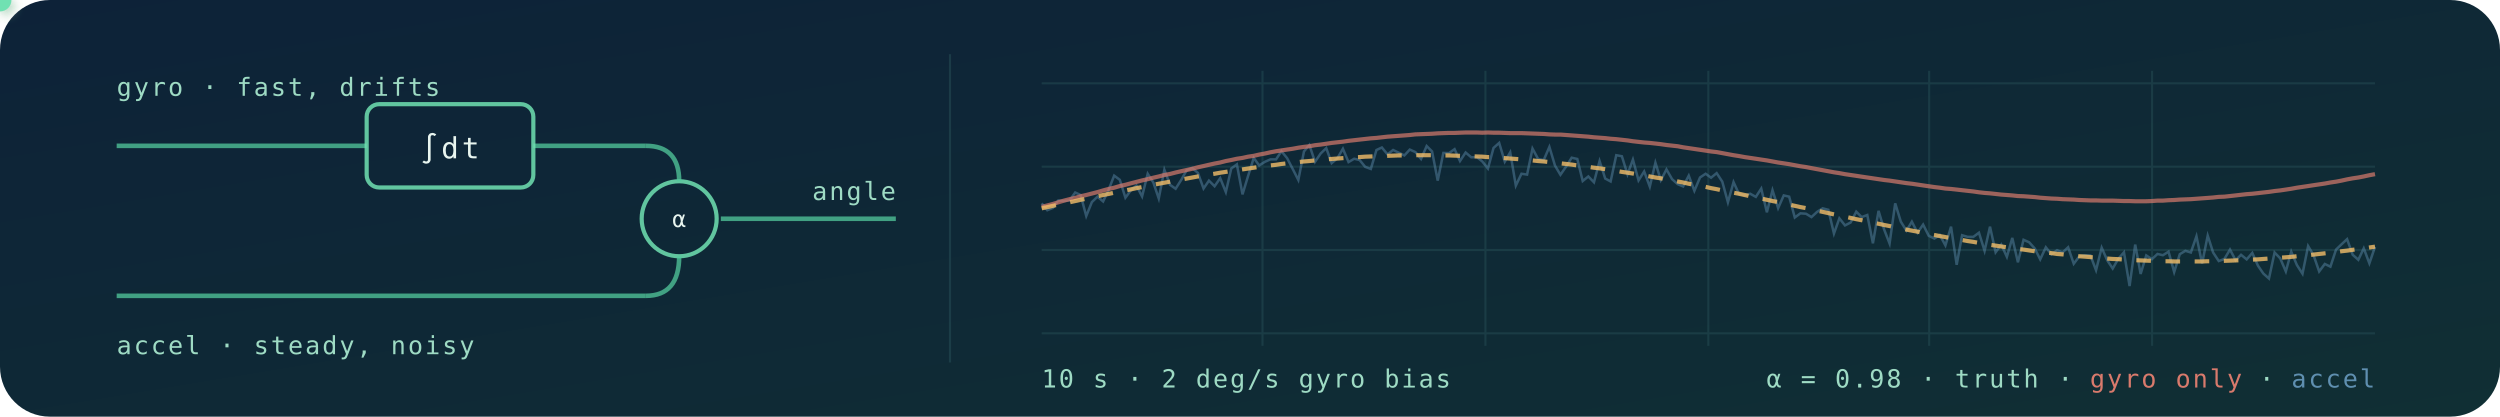
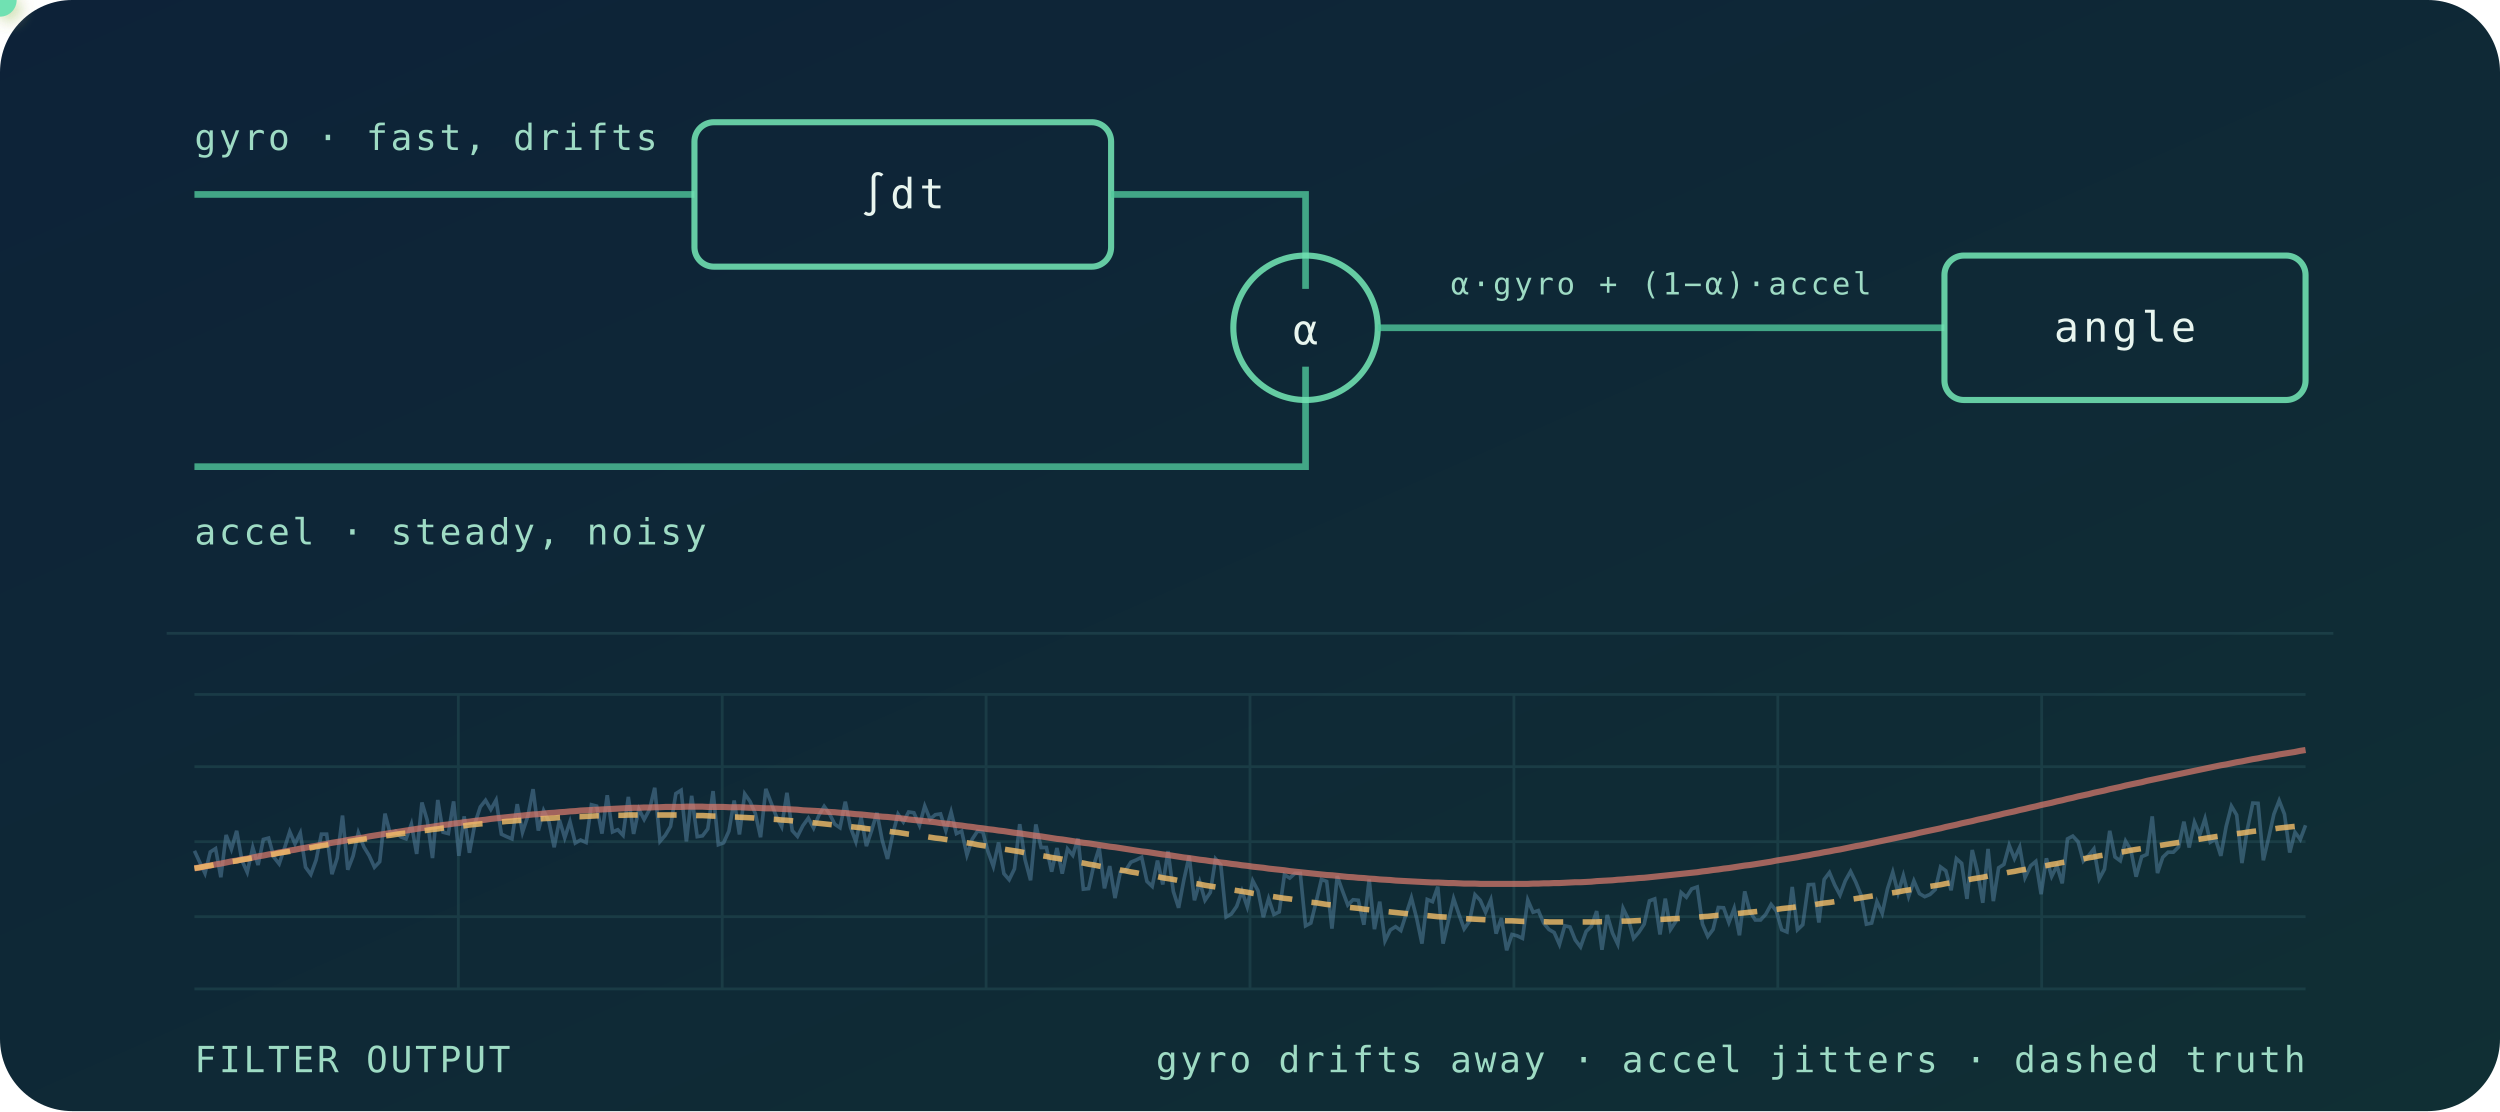
- <svg xmlns="http://www.w3.org/2000/svg" viewBox="0 0 1200 200" role="img" aria-labelledby="t d">
+ <svg xmlns="http://www.w3.org/2000/svg" viewBox="0 0 900 400" role="img" aria-labelledby="t d">
  <defs>
-     <linearGradient id="bg2" x1="0" y1="0" x2="1" y2="1">
+     <linearGradient id="bg" x1="0" y1="0" x2="1" y2="1">
      <stop offset="0" stop-color="#0d2238" />
      <stop offset="1" stop-color="#102f34" />
    </linearGradient>
-     <filter id="g2" x="-60%" y="-60%" width="220%" height="220%">
+     <filter id="g" x="-60%" y="-60%" width="220%" height="220%">
      <feGaussianBlur stdDeviation="3.4" result="b" />
      <feMerge>
        <feMergeNode in="b" />
        <feMergeNode in="SourceGraphic" />
      </feMerge>
    </filter>
    <style>
-       .lbl  { font-family: ui-monospace, monospace; font-size: 12px; fill: #9edbc4; letter-spacing: 1px; }
-       .blk  { font-family: ui-monospace, monospace; font-size: 14px; fill: #e8f5ef; letter-spacing: 1.5px; }
-       .sml  { font-family: ui-monospace, monospace; font-size: 11px; fill: #e8f5ef; letter-spacing: 1px; }
-       .wire { stroke: #51c99c; stroke-width: 2.2; fill: none; opacity: .75; }
-       .box  { fill: none; stroke: #70e1b2; stroke-width: 2; opacity: .85; }
+       .lbl  { font-family: ui-monospace, monospace; font-size: 13px; fill: #9edbc4; letter-spacing: 1px; }
+       .blk  { font-family: ui-monospace, monospace; font-size: 15px; fill: #e8f5ef; letter-spacing: 1.5px; }
+       .sml  { font-family: ui-monospace, monospace; font-size: 11px; fill: #9edbc4; letter-spacing: 1px; }
+       .wire { stroke: #51c99c; stroke-width: 2.4; fill: none; opacity: .78; }
+       .box  { fill: none; stroke: #70e1b2; stroke-width: 2.2; opacity: .88; }
      .grid { stroke: #234a52; stroke-width: 1; opacity: .55; }
-       .noisy { fill: none; stroke: #5f8fb0; stroke-width: 1.2; opacity: .45; }
-       .truth { fill: none; stroke: #f2bd68; stroke-width: 2; stroke-dasharray: 7 7; opacity: .8; }
-       .drift { fill: none; stroke: #d97a6c; stroke-width: 2; opacity: .7; }
-       .est  { fill: none; stroke: #70e1b2; stroke-width: 3;
+       .amb  { stroke: #f2bd68; stroke-width: 2.2; fill: none; }
+       .sp   { stroke: #f2bd68; stroke-width: 2; stroke-dasharray: 7 7; opacity: .8; }
+       .trace { fill: none; stroke: #70e1b2; stroke-width: 3.2;
               stroke-dasharray: 1000; stroke-dashoffset: 1000;
               animation: draw 6s linear infinite; }
-       .band { fill: #70e1b2; opacity: .13; }
-       .pcl  { fill: none; stroke: #70e1b2; stroke-width: 1; opacity: .22; }
+       .trace2{ fill: none; stroke: #f2bd68; stroke-width: 2.6; opacity: .9;
+                stroke-dasharray: 1000; stroke-dashoffset: 1000;
+                animation: draw 6s linear infinite; }
+       .noisy { fill: none; stroke: #5f8fb0; stroke-width: 1.3; opacity: .45; }
+       .truth { fill: none; stroke: #f2bd68; stroke-width: 2; stroke-dasharray: 7 7; opacity: .8; }
+       .drift { fill: none; stroke: #d97a6c; stroke-width: 2.2; opacity: .72; }
+       .band  { fill: #70e1b2; opacity: .13; }
+       .pcl   { fill: none; stroke: #70e1b2; stroke-width: 1; opacity: .22; }
      @keyframes draw { 0% { stroke-dashoffset: 1000; } 72% { stroke-dashoffset: 0; } 100% { stroke-dashoffset: 0; } }
      @media (prefers-reduced-motion: reduce) {
-         .est { animation: none; stroke-dashoffset: 0; }
+         .trace, .trace2 { animation: none; stroke-dashoffset: 0; }
      }
    </style>
  </defs>
-   <rect width="1200" height="200" rx="24" fill="url(#bg2)" />
-   <path id="cw1" class="wire" d="M56 70H176M256 70H310" />
-   <path id="cw2" class="wire" d="M56 142H310" />
-   <path class="wire" d="M346 105H430" />
-   <rect class="box" x="176" y="50" width="80" height="40" rx="6" />
-   <text class="blk" x="216" y="76" text-anchor="middle">∫dt</text>
-   <circle cx="326" cy="105" r="18" class="box" />
-   <text class="sml" x="326" y="109" text-anchor="middle">α</text>
-   <path class="wire" d="M310 70Q326 70 326 87" />
-   <path class="wire" d="M310 142Q326 142 326 123" />
-   <text class="lbl" x="56" y="46">gyro · fast, drifts</text>
-   <text class="lbl" x="56" y="170">accel · steady, noisy</text>
-   <text class="lbl" x="430" y="96" text-anchor="end">angle</text>
-   <circle r="5" fill="#f2bd68" filter="url(#g2)">
-     <animateMotion dur="6s" begin="0s" repeatCount="indefinite" rotate="auto">
+   <rect width="900" height="400" rx="26" fill="url(#bg)" />
+   <text class="lbl" x="70" y="54">gyro · fast, drifts</text>
+   <text class="lbl" x="70" y="196">accel · steady, noisy</text>
+   <path id="cw1" class="wire" d="M70 70H250" />
+   <rect class="box" x="250" y="44" width="150" height="52" rx="7" />
+   <text class="blk" x="325.0" y="75.0" text-anchor="middle">∫dt</text>
+   <path class="wire" d="M400 70H470V104" />
+   <path id="cw2" class="wire" d="M70 168H470V132" />
+   <circle cx="470" cy="118" r="26" class="box" />
+   <text class="blk" x="470" y="124" text-anchor="middle">α</text>
+   <path class="wire" d="M496 118H700" />
+   <text class="sml" x="598" y="106" text-anchor="middle">α·gyro + (1−α)·accel</text>
+   <rect class="box" x="700" y="92" width="130" height="52" rx="7" />
+   <text class="blk" x="765.0" y="123.0" text-anchor="middle">angle</text>
+   <circle r="5.5" fill="#f2bd68" filter="url(#g)">
+     <animateMotion dur="6s" repeatCount="indefinite" rotate="auto">
      <mpath href="#cw1" />
    </animateMotion>
  </circle>
-   <circle r="5" fill="#5f8fb0" filter="url(#g2)">
-     <animateMotion dur="6s" begin="1.2s" repeatCount="indefinite" rotate="auto">
+   <circle r="5.5" fill="#f2bd68" filter="url(#g)">
+     <animateMotion dur="6s" repeatCount="indefinite" rotate="auto">
      <mpath href="#cw2" />
    </animateMotion>
  </circle>
-   <line x1="456" y1="26" x2="456" y2="174" stroke="#234a52" stroke-width="1" opacity=".6" />
+   <line x1="60" y1="228" x2="840" y2="228" stroke="#234a52" stroke-width="1" opacity=".6" />
  <g class="grid">
-     <line x1="500" y1="40" x2="1140" y2="40" />
-     <line x1="500" y1="80" x2="1140" y2="80" />
-     <line x1="500" y1="120" x2="1140" y2="120" />
-     <line x1="500" y1="160" x2="1140" y2="160" />
-     <line x1="606" y1="34" x2="606" y2="166" />
-     <line x1="713" y1="34" x2="713" y2="166" />
-     <line x1="820" y1="34" x2="820" y2="166" />
-     <line x1="926" y1="34" x2="926" y2="166" />
-     <line x1="1033" y1="34" x2="1033" y2="166" />
+     <line x1="70" y1="250" x2="830" y2="250" />
+     <line x1="70" y1="276" x2="830" y2="276" />
+     <line x1="70" y1="303" x2="830" y2="303" />
+     <line x1="70" y1="330" x2="830" y2="330" />
+     <line x1="70" y1="356" x2="830" y2="356" />
+     <line x1="165" y1="250" x2="165" y2="356" />
+     <line x1="260" y1="250" x2="260" y2="356" />
+     <line x1="355" y1="250" x2="355" y2="356" />
+     <line x1="450" y1="250" x2="450" y2="356" />
+     <line x1="545" y1="250" x2="545" y2="356" />
+     <line x1="640" y1="250" x2="640" y2="356" />
+     <line x1="735" y1="250" x2="735" y2="356" />
  </g>
-   <path class="noisy" d="M500.0 97.6 L502.7 100.9 L505.4 99.8 L508.0 96.2 L510.7 96.5 L513.4 96.2 L516.1 92.4 L518.7 93.6 L521.4 103.7 L524.1 97.0 L526.8 94.4 L529.5 96.7 L532.1 91.2 L534.8 84.3 L537.5 86.3 L540.2 94.9 L542.8 91.4 L545.5 89.1 L548.2 94.3 L550.9 83.4 L553.6 87.6 L556.2 95.3 L558.9 81.5 L561.6 88.7 L564.3 90.6 L566.9 86.5 L569.6 81.7 L572.3 80.7 L575.0 83.0 L577.7 90.5 L580.3 86.7 L583.0 89.4 L585.7 85.5 L588.4 92.2 L591.0 80.9 L593.7 78.9 L596.4 93.3 L599.1 84.4 L601.8 75.8 L604.4 79.4 L607.1 77.7 L609.8 76.5 L612.5 76.5 L615.1 72.6 L617.8 75.9 L620.5 81.1 L623.2 86.4 L625.9 72.7 L628.5 69.6 L631.2 77.7 L633.9 73.7 L636.6 71.1 L639.2 78.3 L641.9 76.0 L644.6 71.4 L647.3 77.8 L650.0 76.2 L652.6 76.8 L655.3 80.1 L658.0 81.1 L660.7 72.0 L663.3 70.8 L666.0 74.1 L668.7 72.0 L671.4 73.3 L674.1 74.6 L676.7 71.8 L679.4 73.0 L682.1 76.3 L684.8 70.1 L687.4 72.7 L690.1 86.7 L692.8 73.4 L695.5 73.5 L698.2 71.6 L700.8 77.3 L703.5 73.2 L706.2 75.5 L708.9 75.4 L711.5 77.5 L714.2 80.9 L716.9 71.0 L719.6 68.6 L722.3 77.6 L724.9 73.1 L727.6 89.1 L730.3 83.4 L733.0 83.8 L735.6 71.3 L738.3 76.3 L741.0 76.8 L743.7 70.5 L746.4 79.5 L749.0 83.9 L751.7 80.0 L754.4 75.7 L757.1 76.3 L759.7 86.9 L762.4 84.7 L765.1 87.5 L767.8 77.3 L770.5 85.7 L773.1 87.1 L775.8 74.5 L778.5 75.0 L781.2 83.7 L783.8 76.6 L786.5 86.6 L789.2 82.3 L791.9 89.6 L794.6 78.1 L797.2 86.5 L799.9 81.3 L802.6 86.0 L805.3 88.4 L807.9 89.5 L810.6 84.3 L813.3 91.6 L816.0 85.2 L818.7 83.4 L821.3 85.3 L824.0 83.1 L826.7 87.2 L829.4 97.1 L832.1 87.4 L834.7 93.1 L837.4 93.7 L840.1 93.0 L842.8 94.5 L845.4 90.5 L848.1 101.9 L850.8 91.3 L853.5 99.9 L856.2 93.8 L858.8 94.4 L861.5 104.4 L864.2 102.4 L866.9 102.6 L869.5 104.2 L872.2 101.7 L874.9 100.0 L877.6 100.7 L880.3 112.1 L882.9 104.8 L885.6 108.2 L888.3 106.8 L891.0 101.6 L893.6 104.2 L896.3 103.2 L899.0 116.8 L901.7 101.2 L904.4 110.2 L907.0 116.9 L909.7 97.6 L912.4 106.4 L915.1 110.7 L917.7 106.4 L920.4 111.7 L923.1 107.8 L925.8 113.2 L928.5 114.5 L931.1 112.8 L933.8 117.8 L936.5 108.8 L939.2 127.1 L941.8 112.9 L944.5 113.7 L947.2 113.7 L949.9 111.7 L952.6 120.4 L955.2 108.8 L957.9 121.1 L960.6 117.4 L963.3 123.3 L965.9 114.2 L968.6 125.9 L971.3 115.1 L974.0 116.3 L976.7 119.3 L979.3 124.5 L982.0 118.7 L984.7 122.1 L987.4 120.1 L990.0 121.2 L992.7 118.7 L995.4 126.6 L998.1 123.0 L1000.8 122.5 L1003.4 122.6 L1006.1 129.7 L1008.8 118.9 L1011.5 125.0 L1014.1 128.9 L1016.8 124.2 L1019.5 121.1 L1022.2 137.3 L1024.9 117.4 L1027.5 131.5 L1030.2 122.6 L1032.9 124.4 L1035.6 121.9 L1038.2 122.5 L1040.9 120.8 L1043.6 130.6 L1046.3 122.0 L1049.0 120.4 L1051.6 121.2 L1054.3 113.4 L1057.0 126.5 L1059.7 113.1 L1062.3 121.2 L1065.0 125.3 L1067.7 124.3 L1070.4 119.8 L1073.1 124.9 L1075.7 122.3 L1078.4 124.5 L1081.1 121.4 L1083.8 127.5 L1086.4 131.3 L1089.1 133.7 L1091.8 121.2 L1094.5 124.0 L1097.2 130.3 L1099.8 120.8 L1102.5 127.2 L1105.2 131.4 L1107.9 118.1 L1110.5 122.5 L1113.2 130.3 L1115.9 126.7 L1118.6 128.0 L1121.3 119.8 L1123.9 117.3 L1126.6 114.8 L1129.3 122.3 L1132.0 124.7 L1134.6 119.2 L1137.3 126.4 L1140.0 118.5" />
-   <path class="drift" d="M500.0 99.3 L502.7 98.6 L505.4 97.9 L508.0 97.1 L510.7 96.3 L513.4 95.6 L516.1 95.0 L518.7 94.2 L521.4 93.6 L524.1 92.9 L526.8 92.2 L529.5 91.4 L532.1 90.7 L534.8 90.1 L537.5 89.3 L540.2 88.7 L542.8 88.0 L545.5 87.3 L548.2 86.6 L550.9 86.0 L553.6 85.3 L556.2 84.7 L558.9 84.0 L561.6 83.5 L564.3 82.8 L566.9 82.2 L569.6 81.6 L572.3 81.0 L575.0 80.3 L577.7 79.7 L580.3 79.1 L583.0 78.5 L585.7 78.0 L588.4 77.3 L591.0 76.8 L593.7 76.2 L596.4 75.8 L599.1 75.2 L601.8 74.8 L604.4 74.2 L607.1 73.7 L609.8 73.1 L612.5 72.6 L615.1 72.2 L617.8 71.8 L620.5 71.4 L623.2 70.9 L625.9 70.5 L628.5 70.2 L631.2 69.7 L633.9 69.4 L636.6 69.0 L639.2 68.6 L641.9 68.3 L644.6 68.0 L647.3 67.6 L650.0 67.3 L652.6 67.0 L655.3 66.7 L658.0 66.4 L660.7 66.2 L663.3 65.9 L666.0 65.6 L668.7 65.4 L671.4 65.2 L674.1 65.0 L676.7 64.8 L679.4 64.5 L682.1 64.4 L684.8 64.3 L687.4 64.2 L690.1 64.0 L692.8 63.9 L695.5 63.8 L698.2 63.8 L700.8 63.7 L703.5 63.6 L706.2 63.6 L708.9 63.6 L711.5 63.7 L714.2 63.6 L716.9 63.7 L719.6 63.7 L722.3 63.8 L724.9 63.9 L727.6 63.9 L730.3 63.9 L733.0 64.0 L735.6 64.1 L738.3 64.2 L741.0 64.3 L743.7 64.5 L746.4 64.6 L749.0 64.6 L751.7 64.8 L754.4 65.0 L757.1 65.2 L759.7 65.4 L762.4 65.6 L765.1 65.9 L767.8 66.1 L770.5 66.3 L773.1 66.6 L775.8 66.8 L778.5 67.1 L781.2 67.4 L783.8 67.8 L786.5 68.1 L789.2 68.4 L791.9 68.6 L794.6 68.9 L797.2 69.2 L799.9 69.6 L802.6 69.9 L805.3 70.2 L807.9 70.7 L810.6 71.1 L813.3 71.5 L816.0 71.9 L818.7 72.3 L821.3 72.7 L824.0 73.0 L826.7 73.5 L829.4 74.0 L832.1 74.5 L834.7 74.9 L837.4 75.4 L840.1 75.8 L842.8 76.2 L845.4 76.6 L848.1 77.0 L850.8 77.5 L853.5 78.0 L856.2 78.4 L858.8 78.8 L861.5 79.3 L864.2 79.8 L866.9 80.2 L869.5 80.7 L872.2 81.2 L874.9 81.7 L877.6 82.2 L880.3 82.7 L882.9 83.1 L885.6 83.6 L888.3 84.0 L891.0 84.4 L893.6 84.8 L896.3 85.2 L899.0 85.6 L901.7 86.0 L904.4 86.4 L907.0 86.7 L909.7 87.1 L912.4 87.5 L915.1 87.9 L917.7 88.2 L920.4 88.6 L923.1 89.0 L925.8 89.4 L928.5 89.8 L931.1 90.1 L933.8 90.5 L936.5 90.7 L939.2 91.0 L941.8 91.3 L944.5 91.6 L947.2 91.9 L949.9 92.3 L952.6 92.6 L955.2 92.8 L957.9 93.1 L960.6 93.4 L963.3 93.6 L965.9 93.8 L968.6 94.1 L971.3 94.2 L974.0 94.4 L976.7 94.6 L979.3 94.9 L982.0 95.1 L984.7 95.3 L987.4 95.4 L990.0 95.6 L992.7 95.7 L995.4 95.8 L998.1 96.0 L1000.8 96.1 L1003.4 96.2 L1006.1 96.2 L1008.8 96.3 L1011.5 96.3 L1014.1 96.3 L1016.8 96.4 L1019.5 96.5 L1022.2 96.5 L1024.9 96.6 L1027.5 96.6 L1030.2 96.6 L1032.9 96.5 L1035.6 96.3 L1038.2 96.3 L1040.9 96.1 L1043.6 96.0 L1046.3 95.8 L1049.0 95.7 L1051.6 95.6 L1054.3 95.4 L1057.0 95.2 L1059.7 95.0 L1062.3 94.8 L1065.0 94.5 L1067.7 94.4 L1070.4 94.1 L1073.1 93.8 L1075.7 93.5 L1078.4 93.2 L1081.1 93.0 L1083.8 92.7 L1086.4 92.4 L1089.1 92.1 L1091.8 91.7 L1094.5 91.4 L1097.2 91.0 L1099.8 90.6 L1102.5 90.1 L1105.2 89.7 L1107.9 89.3 L1110.5 88.9 L1113.2 88.5 L1115.9 88.1 L1118.6 87.6 L1121.3 87.2 L1123.9 86.7 L1126.6 86.1 L1129.3 85.6 L1132.0 85.2 L1134.6 84.7 L1137.3 84.1 L1140.0 83.6" />
-   <path class="truth" d="M500.0 100.0 L502.7 99.4 L505.4 98.8 L508.0 98.2 L510.7 97.7 L513.4 97.1 L516.1 96.5 L518.7 95.9 L521.4 95.4 L524.1 94.8 L526.8 94.2 L529.5 93.6 L532.1 93.1 L534.8 92.5 L537.5 92.0 L540.2 91.4 L542.8 90.9 L545.5 90.3 L548.2 89.8 L550.9 89.2 L553.6 88.7 L556.2 88.2 L558.9 87.7 L561.6 87.2 L564.3 86.7 L566.9 86.2 L569.6 85.7 L572.3 85.2 L575.0 84.7 L577.7 84.3 L580.3 83.8 L583.0 83.4 L585.7 82.9 L588.4 82.5 L591.0 82.1 L593.7 81.7 L596.4 81.3 L599.1 80.9 L601.8 80.5 L604.4 80.1 L607.1 79.8 L609.8 79.4 L612.5 79.1 L615.1 78.7 L617.8 78.4 L620.5 78.1 L623.2 77.8 L625.9 77.5 L628.5 77.3 L631.2 77.0 L633.9 76.8 L636.6 76.5 L639.2 76.3 L641.9 76.1 L644.6 75.9 L647.3 75.7 L650.0 75.5 L652.6 75.4 L655.3 75.2 L658.0 75.1 L660.7 75.0 L663.3 74.9 L666.0 74.8 L668.7 74.7 L671.4 74.6 L674.1 74.6 L676.7 74.5 L679.4 74.5 L682.1 74.5 L684.8 74.5 L687.4 74.5 L690.1 74.5 L692.8 74.6 L695.5 74.6 L698.2 74.7 L700.8 74.8 L703.5 74.9 L706.2 75.0 L708.9 75.1 L711.5 75.2 L714.2 75.4 L716.9 75.5 L719.6 75.7 L722.3 75.9 L724.9 76.1 L727.6 76.3 L730.3 76.5 L733.0 76.7 L735.6 77.0 L738.3 77.3 L741.0 77.5 L743.7 77.8 L746.4 78.1 L749.0 78.4 L751.7 78.7 L754.4 79.0 L757.1 79.4 L759.7 79.7 L762.4 80.1 L765.1 80.5 L767.8 80.8 L770.5 81.2 L773.1 81.6 L775.8 82.0 L778.5 82.5 L781.2 82.9 L783.8 83.3 L786.5 83.8 L789.2 84.2 L791.9 84.7 L794.6 85.2 L797.2 85.6 L799.9 86.1 L802.6 86.6 L805.3 87.1 L807.9 87.6 L810.6 88.2 L813.3 88.7 L816.0 89.2 L818.7 89.7 L821.3 90.3 L824.0 90.8 L826.7 91.4 L829.4 91.9 L832.1 92.5 L834.7 93.0 L837.4 93.6 L840.1 94.2 L842.8 94.7 L845.4 95.3 L848.1 95.9 L850.8 96.5 L853.5 97.0 L856.2 97.6 L858.8 98.2 L861.5 98.8 L864.2 99.4 L866.9 99.9 L869.5 100.5 L872.2 101.1 L874.9 101.7 L877.6 102.3 L880.3 102.9 L882.9 103.4 L885.6 104.0 L888.3 104.6 L891.0 105.2 L893.6 105.7 L896.3 106.3 L899.0 106.9 L901.7 107.4 L904.4 108.0 L907.0 108.5 L909.7 109.1 L912.4 109.6 L915.1 110.2 L917.7 110.7 L920.4 111.2 L923.1 111.8 L925.8 112.3 L928.5 112.8 L931.1 113.3 L933.8 113.8 L936.5 114.3 L939.2 114.7 L941.8 115.2 L944.5 115.7 L947.2 116.1 L949.9 116.6 L952.6 117.0 L955.2 117.5 L957.9 117.9 L960.6 118.3 L963.3 118.7 L965.9 119.1 L968.6 119.5 L971.3 119.8 L974.0 120.2 L976.7 120.6 L979.3 120.9 L982.0 121.2 L984.7 121.5 L987.4 121.9 L990.0 122.1 L992.7 122.4 L995.4 122.7 L998.1 123.0 L1000.8 123.2 L1003.4 123.4 L1006.1 123.7 L1008.8 123.9 L1011.5 124.1 L1014.1 124.3 L1016.8 124.4 L1019.5 124.6 L1022.2 124.7 L1024.9 124.9 L1027.5 125.0 L1030.2 125.1 L1032.9 125.2 L1035.6 125.3 L1038.2 125.4 L1040.9 125.4 L1043.6 125.5 L1046.3 125.5 L1049.0 125.5 L1051.6 125.5 L1054.3 125.5 L1057.0 125.5 L1059.7 125.4 L1062.3 125.4 L1065.0 125.3 L1067.7 125.2 L1070.4 125.1 L1073.1 125.0 L1075.7 124.9 L1078.4 124.8 L1081.1 124.6 L1083.8 124.5 L1086.4 124.3 L1089.1 124.1 L1091.8 123.9 L1094.5 123.7 L1097.2 123.5 L1099.8 123.3 L1102.5 123.0 L1105.2 122.8 L1107.9 122.5 L1110.5 122.2 L1113.2 121.9 L1115.9 121.6 L1118.6 121.3 L1121.3 121.0 L1123.9 120.6 L1126.6 120.3 L1129.3 119.9 L1132.0 119.6 L1134.6 119.2 L1137.3 118.8 L1140.0 118.4" />
-   <path id="est" class="est" pathLength="1000" d="M500.0 99.3 L502.7 98.6 L505.4 97.9 L508.0 97.1 L510.7 96.4 L513.4 95.7 L516.1 94.9 L518.7 94.2 L521.4 93.8 L524.1 93.2 L526.8 92.5 L529.5 91.8 L532.1 91.1 L534.8 90.3 L537.5 89.5 L540.2 89.0 L542.8 88.4 L545.5 87.7 L548.2 87.2 L550.9 86.5 L553.6 85.9 L556.2 85.4 L558.9 84.7 L561.6 84.2 L564.3 83.7 L566.9 83.1 L569.6 82.6 L572.3 81.9 L575.0 81.3 L577.7 80.8 L580.3 80.4 L583.0 80.0 L585.7 79.6 L588.4 79.2 L591.0 78.8 L593.7 78.2 L596.4 78.0 L599.1 77.6 L601.8 77.1 L604.4 76.6 L607.1 76.1 L609.8 75.6 L612.5 75.1 L615.1 74.7 L617.8 74.2 L620.5 74.0 L623.2 73.8 L625.9 73.4 L628.5 73.0 L631.2 72.7 L633.9 72.3 L636.6 71.9 L639.2 71.7 L641.9 71.4 L644.6 71.1 L647.3 70.9 L650.0 70.7 L652.6 70.6 L655.3 70.4 L658.0 70.3 L660.7 70.1 L663.3 69.9 L666.0 69.7 L668.7 69.5 L671.4 69.4 L674.1 69.3 L676.7 69.2 L679.4 69.0 L682.1 69.0 L684.8 68.9 L687.4 68.9 L690.1 69.1 L692.8 69.1 L695.5 69.1 L698.2 69.1 L700.8 69.2 L703.5 69.1 L706.2 69.2 L708.9 69.4 L711.5 69.6 L714.2 69.8 L716.9 69.9 L719.6 69.9 L722.3 70.1 L724.9 70.3 L727.6 70.7 L730.3 71.0 L733.0 71.3 L735.6 71.4 L738.3 71.6 L741.0 71.8 L743.7 71.9 L746.4 72.2 L749.0 72.5 L751.7 72.8 L754.4 73.0 L757.1 73.3 L759.7 73.8 L762.4 74.2 L765.1 74.8 L767.8 75.0 L770.5 75.4 L773.1 75.9 L775.8 76.1 L778.5 76.4 L781.2 76.8 L783.8 77.2 L786.5 77.6 L789.2 78.0 L791.9 78.5 L794.6 78.8 L797.2 79.2 L799.9 79.6 L802.6 80.1 L805.3 80.6 L807.9 81.2 L810.6 81.7 L813.3 82.3 L816.0 82.7 L818.7 83.1 L821.3 83.5 L824.0 83.9 L826.7 84.4 L829.4 85.1 L832.1 85.6 L834.7 86.2 L837.4 86.8 L840.1 87.4 L842.8 87.9 L845.4 88.3 L848.1 89.0 L850.8 89.5 L853.5 90.2 L856.2 90.7 L858.8 91.2 L861.5 91.9 L864.2 92.6 L866.9 93.2 L869.5 93.9 L872.2 94.5 L874.9 95.1 L877.6 95.8 L880.3 96.6 L882.9 97.1 L885.6 97.9 L888.3 98.5 L891.0 98.9 L893.6 99.4 L896.3 99.8 L899.0 100.6 L901.7 101.0 L904.4 101.6 L907.0 102.2 L909.7 102.5 L912.4 103.0 L915.1 103.4 L917.7 103.9 L920.4 104.4 L923.1 104.9 L925.8 105.4 L928.5 106.0 L931.1 106.4 L933.8 107.0 L936.5 107.3 L939.2 108.0 L941.8 108.4 L944.5 108.7 L947.2 109.1 L949.9 109.6 L952.6 110.0 L955.2 110.2 L957.9 110.8 L960.6 111.2 L963.3 111.7 L965.9 111.9 L968.6 112.4 L971.3 112.6 L974.0 112.9 L976.7 113.2 L979.3 113.7 L982.0 114.0 L984.7 114.4 L987.4 114.6 L990.0 114.9 L992.7 115.1 L995.4 115.4 L998.1 115.7 L1000.8 116.0 L1003.4 116.2 L1006.1 116.5 L1008.8 116.6 L1011.5 116.8 L1014.1 117.1 L1016.8 117.3 L1019.5 117.5 L1022.2 117.9 L1024.9 117.9 L1027.5 118.2 L1030.2 118.3 L1032.9 118.3 L1035.6 118.3 L1038.2 118.3 L1040.9 118.2 L1043.6 118.3 L1046.3 118.2 L1049.0 118.1 L1051.6 118.0 L1054.3 117.8 L1057.0 117.7 L1059.7 117.5 L1062.3 117.4 L1065.0 117.3 L1067.7 117.2 L1070.4 117.0 L1073.1 116.9 L1075.7 116.7 L1078.4 116.6 L1081.1 116.4 L1083.8 116.4 L1086.4 116.4 L1089.1 116.4 L1091.8 116.2 L1094.5 116.0 L1097.2 115.9 L1099.8 115.6 L1102.5 115.4 L1105.2 115.3 L1107.9 114.9 L1110.5 114.7 L1113.2 114.6 L1115.9 114.5 L1118.6 114.3 L1121.3 113.9 L1123.9 113.5 L1126.6 113.0 L1129.3 112.7 L1132.0 112.5 L1134.6 112.1 L1137.3 111.9 L1140.0 111.5" />
-   <circle r="5.5" fill="#70e1b2" filter="url(#g2)">
+   <path class="noisy" d="M70.0 306.3 L71.9 310.4 L73.8 314.4 L75.7 306.7 L77.6 305.5 L79.5 315.8 L81.4 300.6 L83.3 305.7 L85.2 299.1 L87.1 309.8 L89.0 314.0 L91.0 305.1 L92.9 311.4 L94.8 302.2 L96.7 301.7 L98.6 308.6 L100.5 311.0 L102.4 305.4 L104.3 299.4 L106.2 303.8 L108.1 299.9 L110.0 312.2 L111.9 314.8 L113.8 309.6 L115.7 300.3 L117.6 300.3 L119.5 314.7 L121.4 308.9 L123.3 293.6 L125.2 313.1 L127.1 308.2 L129.0 299.8 L131.0 304.9 L132.9 308.0 L134.8 312.2 L136.7 310.2 L138.6 292.9 L140.5 300.2 L142.4 299.2 L144.3 301.3 L146.2 302.0 L148.1 296.7 L150.0 307.4 L151.9 288.9 L153.8 295.3 L155.7 308.9 L157.6 288.0 L159.5 299.6 L161.4 300.1 L163.3 288.5 L165.2 308.1 L167.1 293.9 L169.0 307.0 L171.0 296.3 L172.9 290.5 L174.8 288.1 L176.7 291.4 L178.6 288.0 L180.5 300.3 L182.4 301.2 L184.3 302.0 L186.2 289.5 L188.1 299.6 L190.0 293.9 L191.9 284.1 L193.8 299.0 L195.7 291.8 L197.6 295.7 L199.5 305.0 L201.4 295.2 L203.3 301.6 L205.2 295.8 L207.1 303.5 L209.0 302.4 L211.0 303.3 L212.9 289.7 L214.8 290.2 L216.7 300.1 L218.6 286.3 L220.5 299.5 L222.4 298.7 L224.3 300.7 L226.2 286.9 L228.1 300.2 L230.0 291.3 L231.9 295.0 L233.8 291.5 L235.7 283.6 L237.6 302.9 L239.5 300.7 L241.4 297.5 L243.3 285.7 L245.2 284.5 L247.1 302.9 L249.0 286.5 L251.0 301.2 L252.9 300.9 L254.8 298.4 L256.7 284.8 L258.6 304.1 L260.5 303.4 L262.4 299.2 L264.3 288.2 L266.2 300.4 L268.1 285.8 L270.0 288.5 L271.9 292.8 L273.8 301.4 L275.7 284.0 L277.6 289.0 L279.5 294.0 L281.4 297.6 L283.3 285.4 L285.2 299.0 L287.1 301.1 L289.0 297.3 L291.0 294.5 L292.9 298.1 L294.8 293.5 L296.7 290.3 L298.6 292.9 L300.5 296.7 L302.4 298.0 L304.3 288.6 L306.2 297.9 L308.1 303.0 L310.0 294.2 L311.9 304.6 L313.8 298.9 L315.7 292.6 L317.6 302.5 L319.5 309.2 L321.4 300.2 L323.3 293.1 L325.2 295.9 L327.1 292.3 L329.0 292.6 L331.0 297.1 L332.9 290.2 L334.8 294.9 L336.7 293.3 L338.6 293.0 L340.5 299.0 L342.4 292.3 L344.3 300.1 L346.2 299.2 L348.1 307.8 L350.0 302.1 L351.9 299.2 L353.8 299.5 L355.7 306.6 L357.6 311.9 L359.5 303.3 L361.4 314.5 L363.3 316.7 L365.2 312.8 L367.1 296.7 L369.0 309.4 L371.0 316.9 L372.9 296.8 L374.8 305.1 L376.7 305.1 L378.6 313.8 L380.5 305.3 L382.4 314.5 L384.3 305.6 L386.2 307.9 L388.1 301.9 L390.0 320.1 L391.9 319.9 L393.8 311.3 L395.7 305.2 L397.6 319.8 L399.5 311.8 L401.4 323.3 L403.3 314.0 L405.2 313.4 L407.1 310.4 L409.0 309.6 L411.0 308.6 L412.9 317.3 L414.8 319.1 L416.7 309.8 L418.6 318.4 L420.5 306.4 L422.4 320.9 L424.3 326.8 L426.2 316.7 L428.1 308.2 L430.0 324.1 L431.9 317.5 L433.8 324.1 L435.7 321.3 L437.6 309.2 L439.5 311.4 L441.4 330.1 L443.3 329.0 L445.2 326.3 L447.1 320.8 L449.0 326.4 L451.0 317.1 L452.9 320.7 L454.8 330.2 L456.7 323.5 L458.6 329.2 L460.5 328.3 L462.4 314.9 L464.3 316.1 L466.2 314.4 L468.1 314.4 L470.0 333.3 L471.9 332.3 L473.8 324.7 L475.7 316.6 L477.6 317.3 L479.5 334.3 L481.4 315.4 L483.3 320.7 L485.2 325.8 L487.1 323.9 L489.0 324.1 L491.0 332.9 L492.9 316.6 L494.8 334.5 L496.7 324.6 L498.6 338.7 L500.5 334.8 L502.4 333.6 L504.3 335.0 L506.2 329.1 L508.1 323.2 L510.0 330.6 L511.9 339.7 L513.8 323.8 L515.7 324.6 L517.6 319.2 L519.5 339.7 L521.4 331.6 L523.3 323.5 L525.2 329.1 L527.1 334.4 L529.0 331.7 L531.0 322.1 L532.9 324.1 L534.8 328.4 L536.7 323.9 L538.6 336.1 L540.5 330.5 L542.4 342.1 L544.3 336.4 L546.2 336.9 L548.1 337.8 L550.0 324.0 L551.9 328.4 L553.8 327.8 L555.7 332.3 L557.6 334.6 L559.5 335.7 L561.4 340.0 L563.3 333.3 L565.2 333.7 L567.1 338.4 L569.0 340.9 L571.0 335.3 L572.9 333.5 L574.8 328.0 L576.7 341.9 L578.6 329.4 L580.5 335.9 L582.4 339.9 L584.3 327.0 L586.2 330.9 L588.1 337.8 L590.0 335.6 L591.9 332.7 L593.8 324.3 L595.7 323.6 L597.6 336.4 L599.5 323.5 L601.4 334.6 L603.3 331.7 L605.2 321.3 L607.1 323.0 L609.0 320.0 L611.0 319.3 L612.9 332.7 L614.8 337.1 L616.7 334.6 L618.6 326.7 L620.5 326.8 L622.4 332.1 L624.3 327.0 L626.2 336.7 L628.1 320.9 L630.0 328.2 L631.9 331.2 L633.8 331.2 L635.7 329.1 L637.6 325.6 L639.5 328.0 L641.4 334.7 L643.3 335.5 L645.2 319.3 L647.1 334.7 L649.0 332.9 L651.0 318.5 L652.9 318.4 L654.8 332.1 L656.7 316.6 L658.6 314.1 L660.5 318.6 L662.4 322.2 L664.3 317.1 L666.2 313.7 L668.1 317.6 L670.0 322.3 L671.9 332.7 L673.8 332.3 L675.7 324.6 L677.6 328.8 L679.5 320.0 L681.4 314.0 L683.3 321.5 L685.2 315.2 L687.1 322.7 L689.0 317.1 L691.0 321.7 L692.9 322.8 L694.8 322.0 L696.7 320.2 L698.6 312.1 L700.5 313.5 L702.4 320.5 L704.3 309.1 L706.2 310.8 L708.1 323.6 L710.0 306.0 L711.9 313.8 L713.8 325.0 L715.7 305.6 L717.6 324.4 L719.5 312.4 L721.4 311.2 L723.3 304.3 L725.2 309.1 L727.1 305.0 L729.0 315.9 L731.0 311.7 L732.9 310.1 L734.8 321.9 L736.7 309.0 L738.6 315.5 L740.5 311.7 L742.4 318.0 L744.3 302.0 L746.2 301.0 L748.1 303.0 L750.0 310.0 L751.9 308.0 L753.8 305.6 L755.7 316.4 L757.6 312.9 L759.5 299.1 L761.4 308.5 L763.3 309.9 L765.2 302.8 L767.1 306.0 L769.0 315.6 L771.0 308.4 L772.9 307.6 L774.8 293.9 L776.7 314.3 L778.6 308.6 L780.5 306.8 L782.4 306.8 L784.3 304.9 L786.2 295.8 L788.1 305.1 L790.0 296.0 L791.9 300.6 L793.8 294.7 L795.7 303.2 L797.6 302.1 L799.5 308.1 L801.4 297.6 L803.3 290.2 L805.2 293.4 L807.1 310.7 L809.0 298.8 L811.0 289.1 L812.9 289.2 L814.8 309.7 L816.7 301.7 L818.6 293.1 L820.5 288.2 L822.4 293.1 L824.3 306.9 L826.2 299.6 L828.1 302.2 L830.0 297.1" />
+   <path class="drift" d="M70.0 312.6 L71.9 312.3 L73.8 311.9 L75.7 311.6 L77.6 311.2 L79.5 310.9 L81.4 310.5 L83.3 310.1 L85.2 309.8 L87.1 309.4 L89.0 309.1 L91.0 308.7 L92.9 308.3 L94.8 308.0 L96.7 307.6 L98.6 307.3 L100.5 306.9 L102.4 306.6 L104.3 306.2 L106.2 305.9 L108.1 305.5 L110.0 305.2 L111.9 304.8 L113.8 304.5 L115.7 304.1 L117.6 303.8 L119.5 303.4 L121.4 303.1 L123.3 302.8 L125.2 302.4 L127.1 302.1 L129.0 301.8 L131.0 301.5 L132.9 301.1 L134.8 300.8 L136.7 300.5 L138.6 300.2 L140.5 299.9 L142.4 299.6 L144.3 299.3 L146.2 299.0 L148.1 298.7 L150.0 298.4 L151.9 298.1 L153.8 297.9 L155.7 297.6 L157.6 297.3 L159.5 297.0 L161.4 296.8 L163.3 296.5 L165.2 296.3 L167.1 296.0 L169.0 295.8 L171.0 295.5 L172.9 295.3 L174.8 295.1 L176.7 294.8 L178.6 294.6 L180.5 294.4 L182.4 294.2 L184.3 294.0 L186.2 293.8 L188.1 293.6 L190.0 293.4 L191.9 293.2 L193.8 293.1 L195.7 292.9 L197.6 292.7 L199.5 292.6 L201.4 292.4 L203.3 292.3 L205.2 292.1 L207.1 292.0 L209.0 291.8 L211.0 291.7 L212.9 291.6 L214.8 291.5 L216.7 291.4 L218.6 291.3 L220.5 291.2 L222.4 291.1 L224.3 291.0 L226.2 290.9 L228.1 290.8 L230.0 290.8 L231.9 290.7 L233.8 290.7 L235.7 290.6 L237.6 290.6 L239.5 290.5 L241.4 290.5 L243.3 290.5 L245.2 290.5 L247.1 290.4 L249.0 290.4 L251.0 290.4 L252.9 290.4 L254.8 290.5 L256.7 290.5 L258.6 290.5 L260.5 290.5 L262.4 290.6 L264.3 290.6 L266.2 290.6 L268.1 290.7 L270.0 290.8 L271.9 290.8 L273.8 290.9 L275.7 291.0 L277.6 291.0 L279.5 291.1 L281.4 291.2 L283.3 291.3 L285.2 291.4 L287.1 291.5 L289.0 291.7 L291.0 291.8 L292.9 291.9 L294.8 292.0 L296.7 292.2 L298.6 292.3 L300.5 292.4 L302.4 292.6 L304.3 292.7 L306.2 292.9 L308.1 293.1 L310.0 293.2 L311.9 293.4 L313.8 293.6 L315.7 293.8 L317.6 294.0 L319.5 294.1 L321.4 294.3 L323.3 294.5 L325.2 294.7 L327.1 295.0 L329.0 295.2 L331.0 295.4 L332.9 295.6 L334.8 295.8 L336.7 296.0 L338.6 296.3 L340.5 296.5 L342.4 296.7 L344.3 297.0 L346.2 297.2 L348.1 297.5 L350.0 297.7 L351.9 298.0 L353.8 298.2 L355.7 298.5 L357.6 298.7 L359.5 299.0 L361.4 299.2 L363.3 299.5 L365.2 299.8 L367.1 300.0 L369.0 300.3 L371.0 300.6 L372.9 300.9 L374.8 301.1 L376.7 301.4 L378.6 301.7 L380.5 302.0 L382.4 302.2 L384.3 302.5 L386.2 302.8 L388.1 303.1 L390.0 303.4 L391.9 303.6 L393.8 303.9 L395.7 304.2 L397.6 304.5 L399.5 304.8 L401.4 305.0 L403.3 305.3 L405.2 305.6 L407.1 305.9 L409.0 306.2 L411.0 306.5 L412.9 306.7 L414.8 307.0 L416.7 307.3 L418.6 307.6 L420.5 307.8 L422.4 308.1 L424.3 308.4 L426.2 308.7 L428.1 308.9 L430.0 309.2 L431.9 309.5 L433.8 309.7 L435.7 310.0 L437.6 310.2 L439.5 310.5 L441.4 310.7 L443.3 311.0 L445.2 311.2 L447.1 311.5 L449.0 311.7 L451.0 312.0 L452.9 312.2 L454.8 312.4 L456.7 312.7 L458.6 312.9 L460.5 313.1 L462.4 313.3 L464.3 313.6 L466.2 313.8 L468.1 314.0 L470.0 314.2 L471.9 314.4 L473.8 314.6 L475.7 314.8 L477.6 315.0 L479.5 315.1 L481.4 315.3 L483.3 315.5 L485.2 315.7 L487.1 315.8 L489.0 316.0 L491.0 316.1 L492.9 316.3 L494.8 316.4 L496.7 316.6 L498.6 316.7 L500.5 316.8 L502.4 317.0 L504.3 317.1 L506.2 317.2 L508.1 317.3 L510.0 317.4 L511.9 317.5 L513.8 317.6 L515.7 317.7 L517.6 317.7 L519.5 317.8 L521.4 317.9 L523.3 317.9 L525.2 318.0 L527.1 318.1 L529.0 318.1 L531.0 318.1 L532.9 318.2 L534.8 318.2 L536.7 318.2 L538.6 318.2 L540.5 318.2 L542.4 318.2 L544.3 318.2 L546.2 318.2 L548.1 318.2 L550.0 318.2 L551.9 318.1 L553.8 318.1 L555.7 318.0 L557.6 318.0 L559.5 317.9 L561.4 317.9 L563.3 317.8 L565.2 317.7 L567.1 317.6 L569.0 317.6 L571.0 317.5 L572.9 317.4 L574.8 317.2 L576.7 317.1 L578.6 317.0 L580.5 316.9 L582.4 316.7 L584.3 316.6 L586.2 316.4 L588.1 316.3 L590.0 316.1 L591.9 316.0 L593.8 315.8 L595.7 315.6 L597.6 315.4 L599.5 315.2 L601.4 315.0 L603.3 314.8 L605.2 314.6 L607.1 314.4 L609.0 314.2 L611.0 314.0 L612.9 313.7 L614.8 313.5 L616.7 313.2 L618.6 313.0 L620.5 312.7 L622.4 312.5 L624.3 312.2 L626.2 311.9 L628.1 311.6 L630.0 311.4 L631.9 311.1 L633.8 310.8 L635.7 310.5 L637.6 310.2 L639.5 309.8 L641.4 309.5 L643.3 309.2 L645.2 308.9 L647.1 308.6 L649.0 308.2 L651.0 307.9 L652.9 307.5 L654.8 307.2 L656.7 306.8 L658.6 306.5 L660.5 306.1 L662.4 305.8 L664.3 305.4 L666.2 305.0 L668.1 304.6 L670.0 304.3 L671.9 303.9 L673.8 303.5 L675.7 303.1 L677.6 302.7 L679.5 302.3 L681.4 301.9 L683.3 301.5 L685.2 301.1 L687.1 300.7 L689.0 300.3 L691.0 299.8 L692.9 299.4 L694.8 299.0 L696.7 298.6 L698.6 298.2 L700.5 297.7 L702.4 297.3 L704.3 296.9 L706.2 296.4 L708.1 296.0 L710.0 295.6 L711.9 295.1 L713.8 294.7 L715.7 294.3 L717.6 293.8 L719.5 293.4 L721.4 292.9 L723.3 292.5 L725.2 292.1 L727.1 291.6 L729.0 291.2 L731.0 290.7 L732.9 290.3 L734.8 289.8 L736.7 289.4 L738.6 289.0 L740.5 288.5 L742.4 288.1 L744.3 287.6 L746.2 287.2 L748.1 286.7 L750.0 286.3 L751.9 285.9 L753.8 285.4 L755.7 285.0 L757.6 284.6 L759.5 284.1 L761.4 283.7 L763.3 283.3 L765.2 282.8 L767.1 282.4 L769.0 282.0 L771.0 281.6 L772.9 281.1 L774.8 280.7 L776.7 280.3 L778.6 279.9 L780.5 279.5 L782.4 279.1 L784.3 278.7 L786.2 278.3 L788.1 277.9 L790.0 277.5 L791.9 277.1 L793.8 276.7 L795.7 276.3 L797.6 275.9 L799.5 275.5 L801.4 275.2 L803.3 274.8 L805.2 274.4 L807.1 274.1 L809.0 273.7 L811.0 273.3 L812.9 273.0 L814.8 272.6 L816.7 272.3 L818.6 272.0 L820.5 271.6 L822.4 271.3 L824.3 271.0 L826.2 270.7 L828.1 270.3 L830.0 270.0" />
+   <path class="truth" d="M70.0 312.6 L71.9 312.3 L73.8 311.9 L75.7 311.6 L77.6 311.2 L79.5 310.9 L81.4 310.6 L83.3 310.2 L85.2 309.9 L87.1 309.5 L89.0 309.2 L91.0 308.8 L92.9 308.5 L94.8 308.1 L96.7 307.8 L98.6 307.5 L100.5 307.1 L102.4 306.8 L104.3 306.5 L106.2 306.1 L108.1 305.8 L110.0 305.5 L111.9 305.2 L113.8 304.8 L115.7 304.5 L117.6 304.2 L119.5 303.9 L121.4 303.6 L123.3 303.3 L125.2 303.0 L127.1 302.7 L129.0 302.4 L131.0 302.1 L132.9 301.8 L134.8 301.5 L136.7 301.2 L138.6 300.9 L140.5 300.7 L142.4 300.4 L144.3 300.1 L146.2 299.9 L148.1 299.6 L150.0 299.3 L151.9 299.1 L153.8 298.9 L155.7 298.6 L157.6 298.4 L159.5 298.1 L161.4 297.9 L163.3 297.7 L165.2 297.5 L167.1 297.3 L169.0 297.0 L171.0 296.8 L172.9 296.6 L174.8 296.5 L176.7 296.3 L178.6 296.1 L180.5 295.9 L182.4 295.7 L184.3 295.6 L186.2 295.4 L188.1 295.3 L190.0 295.1 L191.9 295.0 L193.8 294.8 L195.7 294.7 L197.6 294.6 L199.5 294.5 L201.4 294.3 L203.3 294.2 L205.2 294.1 L207.1 294.0 L209.0 294.0 L211.0 293.9 L212.9 293.8 L214.8 293.7 L216.7 293.7 L218.6 293.6 L220.5 293.5 L222.4 293.5 L224.3 293.5 L226.2 293.4 L228.1 293.4 L230.0 293.4 L231.9 293.4 L233.8 293.4 L235.7 293.4 L237.6 293.4 L239.5 293.4 L241.4 293.4 L243.3 293.4 L245.2 293.4 L247.1 293.5 L249.0 293.5 L251.0 293.6 L252.9 293.6 L254.8 293.7 L256.7 293.8 L258.6 293.8 L260.5 293.9 L262.4 294.0 L264.3 294.1 L266.2 294.2 L268.1 294.3 L270.0 294.4 L271.9 294.5 L273.8 294.6 L275.7 294.8 L277.6 294.9 L279.5 295.0 L281.4 295.2 L283.3 295.3 L285.2 295.5 L287.1 295.7 L289.0 295.8 L291.0 296.0 L292.9 296.2 L294.8 296.4 L296.7 296.6 L298.6 296.8 L300.5 297.0 L302.4 297.2 L304.3 297.4 L306.2 297.6 L308.1 297.8 L310.0 298.0 L311.9 298.3 L313.8 298.5 L315.7 298.7 L317.6 299.0 L319.5 299.2 L321.4 299.5 L323.3 299.7 L325.2 300.0 L327.1 300.3 L329.0 300.5 L331.0 300.8 L332.9 301.1 L334.8 301.4 L336.7 301.7 L338.6 301.9 L340.5 302.2 L342.4 302.5 L344.3 302.8 L346.2 303.1 L348.1 303.4 L350.0 303.7 L351.9 304.1 L353.8 304.4 L355.7 304.7 L357.6 305.0 L359.5 305.3 L361.4 305.7 L363.3 306.0 L365.2 306.3 L367.1 306.6 L369.0 307.0 L371.0 307.3 L372.9 307.6 L374.8 308.0 L376.7 308.3 L378.6 308.7 L380.5 309.0 L382.4 309.3 L384.3 309.7 L386.2 310.0 L388.1 310.4 L390.0 310.7 L391.9 311.1 L393.8 311.4 L395.7 311.8 L397.6 312.1 L399.5 312.5 L401.4 312.8 L403.3 313.2 L405.2 313.5 L407.1 313.9 L409.0 314.2 L411.0 314.6 L412.9 314.9 L414.8 315.3 L416.7 315.6 L418.6 316.0 L420.5 316.3 L422.4 316.6 L424.3 317.0 L426.2 317.3 L428.1 317.7 L430.0 318.0 L431.9 318.3 L433.8 318.7 L435.7 319.0 L437.6 319.3 L439.5 319.6 L441.4 320.0 L443.3 320.3 L445.2 320.6 L447.1 320.9 L449.0 321.2 L451.0 321.6 L452.9 321.9 L454.8 322.2 L456.7 322.5 L458.6 322.8 L460.5 323.1 L462.4 323.4 L464.3 323.6 L466.2 323.9 L468.1 324.2 L470.0 324.5 L471.9 324.8 L473.8 325.0 L475.7 325.3 L477.6 325.6 L479.5 325.8 L481.4 326.1 L483.3 326.3 L485.2 326.6 L487.1 326.8 L489.0 327.0 L491.0 327.3 L492.9 327.5 L494.8 327.7 L496.7 327.9 L498.6 328.1 L500.5 328.3 L502.4 328.5 L504.3 328.7 L506.2 328.9 L508.1 329.1 L510.0 329.3 L511.9 329.5 L513.8 329.6 L515.7 329.8 L517.6 330.0 L519.5 330.1 L521.4 330.2 L523.3 330.4 L525.2 330.5 L527.1 330.7 L529.0 330.8 L531.0 330.9 L532.9 331.0 L534.8 331.1 L536.7 331.2 L538.6 331.3 L540.5 331.4 L542.4 331.5 L544.3 331.5 L546.2 331.6 L548.1 331.7 L550.0 331.7 L551.9 331.8 L553.8 331.8 L555.7 331.8 L557.6 331.9 L559.5 331.9 L561.4 331.9 L563.3 331.9 L565.2 331.9 L567.1 331.9 L569.0 331.9 L571.0 331.9 L572.9 331.9 L574.8 331.9 L576.7 331.8 L578.6 331.8 L580.5 331.7 L582.4 331.7 L584.3 331.6 L586.2 331.6 L588.1 331.5 L590.0 331.4 L591.9 331.3 L593.8 331.2 L595.7 331.1 L597.6 331.0 L599.5 330.9 L601.4 330.8 L603.3 330.7 L605.2 330.6 L607.1 330.4 L609.0 330.3 L611.0 330.2 L612.9 330.0 L614.8 329.9 L616.7 329.7 L618.6 329.5 L620.5 329.4 L622.4 329.2 L624.3 329.0 L626.2 328.8 L628.1 328.6 L630.0 328.4 L631.9 328.2 L633.8 328.0 L635.7 327.8 L637.6 327.6 L639.5 327.4 L641.4 327.1 L643.3 326.9 L645.2 326.7 L647.1 326.4 L649.0 326.2 L651.0 325.9 L652.9 325.7 L654.8 325.4 L656.7 325.1 L658.6 324.9 L660.5 324.6 L662.4 324.3 L664.3 324.1 L666.2 323.8 L668.1 323.5 L670.0 323.2 L671.9 322.9 L673.8 322.6 L675.7 322.3 L677.6 322.0 L679.5 321.7 L681.4 321.4 L683.3 321.1 L685.2 320.7 L687.1 320.4 L689.0 320.1 L691.0 319.8 L692.9 319.5 L694.8 319.1 L696.7 318.8 L698.6 318.5 L700.5 318.1 L702.4 317.8 L704.3 317.5 L706.2 317.1 L708.1 316.8 L710.0 316.4 L711.9 316.1 L713.8 315.8 L715.7 315.4 L717.6 315.1 L719.5 314.7 L721.4 314.4 L723.3 314.0 L725.2 313.7 L727.1 313.3 L729.0 313.0 L731.0 312.6 L732.9 312.3 L734.8 311.9 L736.7 311.6 L738.6 311.2 L740.5 310.9 L742.4 310.5 L744.3 310.2 L746.2 309.8 L748.1 309.5 L750.0 309.2 L751.9 308.8 L753.8 308.5 L755.7 308.1 L757.6 307.8 L759.5 307.5 L761.4 307.1 L763.3 306.8 L765.2 306.5 L767.1 306.1 L769.0 305.8 L771.0 305.5 L772.9 305.1 L774.8 304.8 L776.7 304.5 L778.6 304.2 L780.5 303.9 L782.4 303.6 L784.3 303.3 L786.2 303.0 L788.1 302.7 L790.0 302.4 L791.9 302.1 L793.8 301.8 L795.7 301.5 L797.6 301.2 L799.5 300.9 L801.4 300.7 L803.3 300.4 L805.2 300.1 L807.1 299.9 L809.0 299.6 L811.0 299.3 L812.9 299.1 L814.8 298.8 L816.7 298.6 L818.6 298.4 L820.5 298.1 L822.4 297.9 L824.3 297.7 L826.2 297.5 L828.1 297.2 L830.0 297.0" />
+   <path id="tr" class="trace" pathLength="1000" d="M70.0 312.5 L71.9 312.0 L73.8 311.8 L75.7 311.3 L77.6 310.8 L79.5 310.6 L81.4 309.9 L83.3 309.4 L85.2 308.8 L87.1 308.5 L89.0 308.3 L91.0 307.8 L92.9 307.6 L94.8 307.1 L96.7 306.6 L98.6 306.3 L100.5 306.1 L102.4 305.7 L104.3 305.2 L106.2 304.8 L108.1 304.3 L110.0 304.2 L111.9 304.2 L113.8 304.0 L115.7 303.6 L117.6 303.1 L119.5 303.2 L121.4 303.0 L123.3 302.4 L125.2 302.4 L127.1 302.3 L129.0 301.9 L131.0 301.6 L132.9 301.5 L134.8 301.5 L136.7 301.5 L138.6 300.9 L140.5 300.6 L142.4 300.3 L144.3 300.0 L146.2 299.8 L148.1 299.4 L150.0 299.4 L151.9 298.8 L153.8 298.4 L155.7 298.5 L157.6 297.9 L159.5 297.7 L161.4 297.5 L163.3 297.0 L165.2 297.1 L167.1 296.7 L169.0 296.8 L171.0 296.5 L172.9 296.1 L174.8 295.7 L176.7 295.3 L178.6 294.9 L180.5 294.8 L182.4 294.8 L184.3 294.9 L186.2 294.5 L188.1 294.5 L190.0 294.3 L191.9 293.8 L193.8 293.8 L195.7 293.5 L197.6 293.4 L199.5 293.6 L201.4 293.5 L203.3 293.6 L205.2 293.5 L207.1 293.7 L209.0 293.8 L211.0 294.0 L212.9 293.8 L214.8 293.5 L216.7 293.6 L218.6 293.3 L220.5 293.4 L222.4 293.5 L224.3 293.6 L226.2 293.3 L228.1 293.5 L230.0 293.3 L231.9 293.3 L233.8 293.2 L235.7 292.9 L237.6 293.1 L239.5 293.3 L241.4 293.4 L243.3 293.2 L245.2 292.9 L247.1 293.2 L249.0 293.0 L251.0 293.2 L252.9 293.5 L254.8 293.6 L256.7 293.4 L258.6 293.7 L260.5 294.0 L262.4 294.2 L264.3 294.1 L266.2 294.3 L268.1 294.1 L270.0 294.0 L271.9 294.0 L273.8 294.3 L275.7 294.1 L277.6 294.0 L279.5 294.1 L281.4 294.3 L283.3 294.1 L285.2 294.4 L287.1 294.7 L289.0 294.9 L291.0 295.0 L292.9 295.2 L294.8 295.3 L296.7 295.2 L298.6 295.3 L300.5 295.5 L302.4 295.7 L304.3 295.6 L306.2 295.9 L308.1 296.2 L310.0 296.3 L311.9 296.8 L313.8 297.0 L315.7 297.0 L317.6 297.4 L319.5 297.9 L321.4 298.2 L323.3 298.2 L325.2 298.3 L327.1 298.4 L329.0 298.4 L331.0 298.6 L332.9 298.5 L334.8 298.6 L336.7 298.7 L338.6 298.7 L340.5 299.0 L342.4 299.0 L344.3 299.3 L346.2 299.5 L348.1 300.0 L350.0 300.3 L351.9 300.5 L353.8 300.7 L355.7 301.1 L357.6 301.7 L359.5 302.0 L361.4 302.6 L363.3 303.3 L365.2 303.9 L367.1 303.9 L369.0 304.3 L371.0 305.0 L372.9 305.0 L374.8 305.3 L376.7 305.5 L378.6 306.0 L380.5 306.3 L382.4 306.8 L384.3 307.0 L386.2 307.3 L388.1 307.4 L390.0 308.1 L391.9 308.7 L393.8 309.1 L395.7 309.2 L397.6 309.8 L399.5 310.2 L401.4 310.8 L403.3 311.2 L405.2 311.5 L407.1 311.8 L409.0 312.0 L411.0 312.1 L412.9 312.6 L414.8 313.0 L416.7 313.2 L418.6 313.6 L420.5 313.7 L422.4 314.2 L424.3 314.8 L426.2 315.1 L428.1 315.2 L430.0 315.7 L431.9 316.0 L433.8 316.5 L435.7 316.9 L437.6 316.9 L439.5 317.0 L441.4 317.6 L443.3 318.2 L445.2 318.7 L447.1 319.0 L449.0 319.5 L451.0 319.6 L452.9 319.9 L454.8 320.4 L456.7 320.7 L458.6 321.2 L460.5 321.6 L462.4 321.7 L464.3 321.7 L466.2 321.7 L468.1 321.7 L470.0 322.2 L471.9 322.7 L473.8 323.0 L475.7 323.0 L477.6 323.0 L479.5 323.5 L481.4 323.4 L483.3 323.5 L485.2 323.7 L487.1 323.9 L489.0 324.1 L491.0 324.5 L492.9 324.4 L494.8 324.8 L496.7 325.0 L498.6 325.5 L500.5 325.9 L502.4 326.3 L504.3 326.6 L506.2 326.8 L508.1 326.8 L510.0 327.0 L511.9 327.5 L513.8 327.5 L515.7 327.5 L517.6 327.3 L519.5 327.7 L521.4 327.9 L523.3 327.9 L525.2 327.9 L527.1 328.2 L529.0 328.3 L531.0 328.2 L532.9 328.1 L534.8 328.1 L536.7 328.0 L538.6 328.3 L540.5 328.3 L542.4 328.8 L544.3 329.0 L546.2 329.2 L548.1 329.4 L550.0 329.3 L551.9 329.2 L553.8 329.1 L555.7 329.2 L557.6 329.3 L559.5 329.4 L561.4 329.7 L563.3 329.7 L565.2 329.8 L567.1 329.9 L569.0 330.2 L571.0 330.2 L572.9 330.2 L574.8 330.1 L576.7 330.3 L578.6 330.2 L580.5 330.2 L582.4 330.4 L584.3 330.1 L586.2 330.0 L588.1 330.1 L590.0 330.1 L591.9 330.0 L593.8 329.7 L595.7 329.3 L597.6 329.3 L599.5 329.0 L601.4 329.0 L603.3 328.8 L605.2 328.4 L607.1 328.0 L609.0 327.6 L611.0 327.1 L612.9 327.1 L614.8 327.1 L616.7 327.1 L618.6 326.8 L620.5 326.6 L622.4 326.5 L624.3 326.3 L626.2 326.3 L628.1 325.9 L630.0 325.7 L631.9 325.6 L633.8 325.4 L635.7 325.3 L637.6 325.0 L639.5 324.8 L641.4 324.8 L643.3 324.8 L645.2 324.3 L647.1 324.3 L649.0 324.2 L651.0 323.7 L652.9 323.2 L654.8 323.1 L656.7 322.6 L658.6 322.0 L660.5 321.5 L662.4 321.2 L664.3 320.7 L666.2 320.2 L668.1 319.7 L670.0 319.4 L671.9 319.4 L673.8 319.5 L675.7 319.2 L677.6 319.1 L679.5 318.8 L681.4 318.2 L683.3 318.0 L685.2 317.5 L687.1 317.2 L689.0 316.8 L691.0 316.6 L692.9 316.4 L694.8 316.1 L696.7 315.8 L698.6 315.3 L700.5 314.8 L702.4 314.6 L704.3 314.0 L706.2 313.5 L708.1 313.4 L710.0 312.7 L711.9 312.3 L713.8 312.3 L715.7 311.7 L717.6 311.6 L719.5 311.2 L721.4 310.8 L723.3 310.2 L725.2 309.7 L727.1 309.1 L729.0 308.9 L731.0 308.6 L732.9 308.2 L734.8 308.2 L736.7 307.8 L738.6 307.6 L740.5 307.3 L742.4 307.1 L744.3 306.6 L746.2 306.0 L748.1 305.4 L750.0 305.2 L751.9 304.8 L753.8 304.4 L755.7 304.4 L757.6 304.2 L759.5 303.6 L761.4 303.3 L763.3 303.1 L765.2 302.7 L767.1 302.4 L769.0 302.4 L771.0 302.1 L772.9 301.9 L774.8 301.2 L776.7 301.2 L778.6 301.1 L780.5 300.8 L782.4 300.6 L784.3 300.3 L786.2 299.8 L788.1 299.6 L790.0 299.1 L791.9 298.8 L793.8 298.3 L795.7 298.0 L797.6 297.8 L799.5 297.7 L801.4 297.4 L803.3 296.8 L805.2 296.3 L807.1 296.4 L809.0 296.1 L811.0 295.6 L812.9 295.0 L814.8 295.1 L816.7 295.0 L818.6 294.6 L820.5 294.1 L822.4 293.8 L824.3 293.8 L826.2 293.7 L828.1 293.7 L830.0 293.5" />
+   <circle r="6" fill="#70e1b2" filter="url(#g)">
    <animateMotion dur="6s" repeatCount="indefinite" calcMode="linear" keyPoints="0;1;1" keyTimes="0;0.72;1">
-       <mpath href="#est" />
+       <mpath href="#tr" />
    </animateMotion>
  </circle>
-   <text class="lbl" x="500" y="186">10 s · 2 deg/s gyro bias</text>
-   <text class="lbl" x="1140" y="186" text-anchor="end" fill="#f2bd68">α = 0.98 · truth · <tspan fill="#d97a6c">gyro only</tspan> · <tspan fill="#5f8fb0">accel</tspan>
-   </text>
+   <text class="lbl" x="70" y="386">FILTER OUTPUT</text>
+   <text class="lbl" x="830" y="386" text-anchor="end" fill="#f2bd68">gyro drifts away · accel jitters · dashed truth</text>
</svg>
